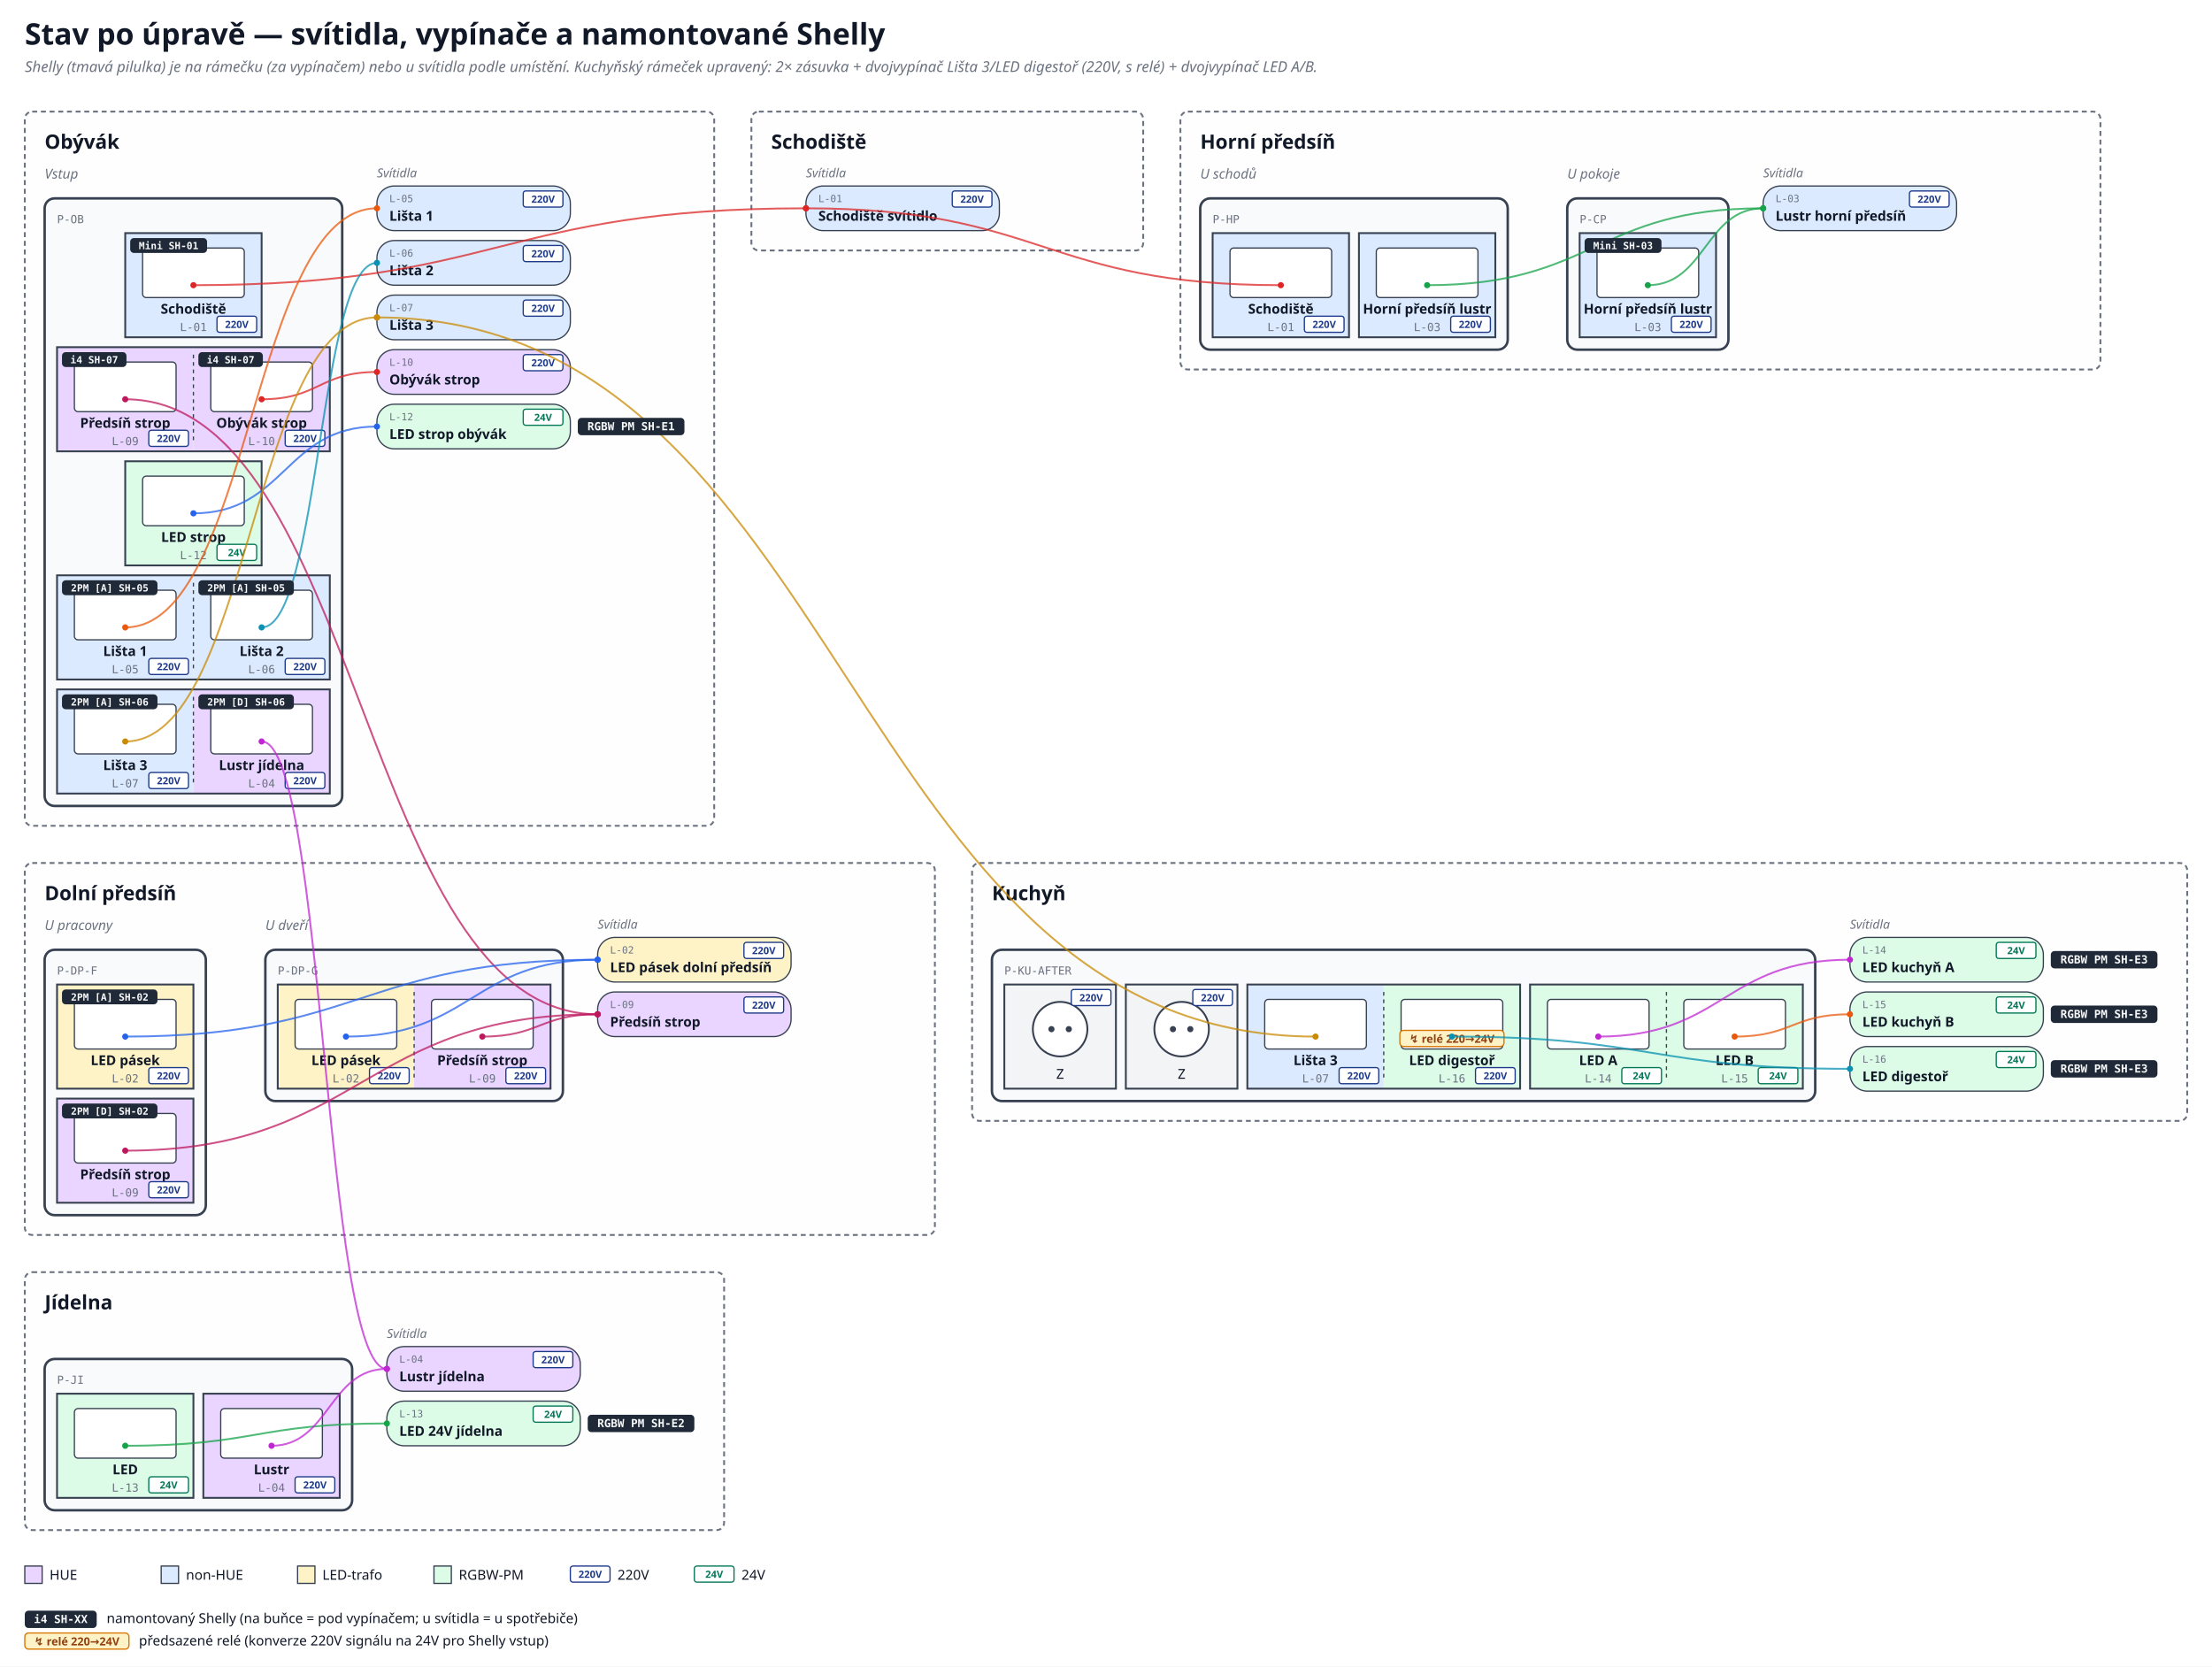
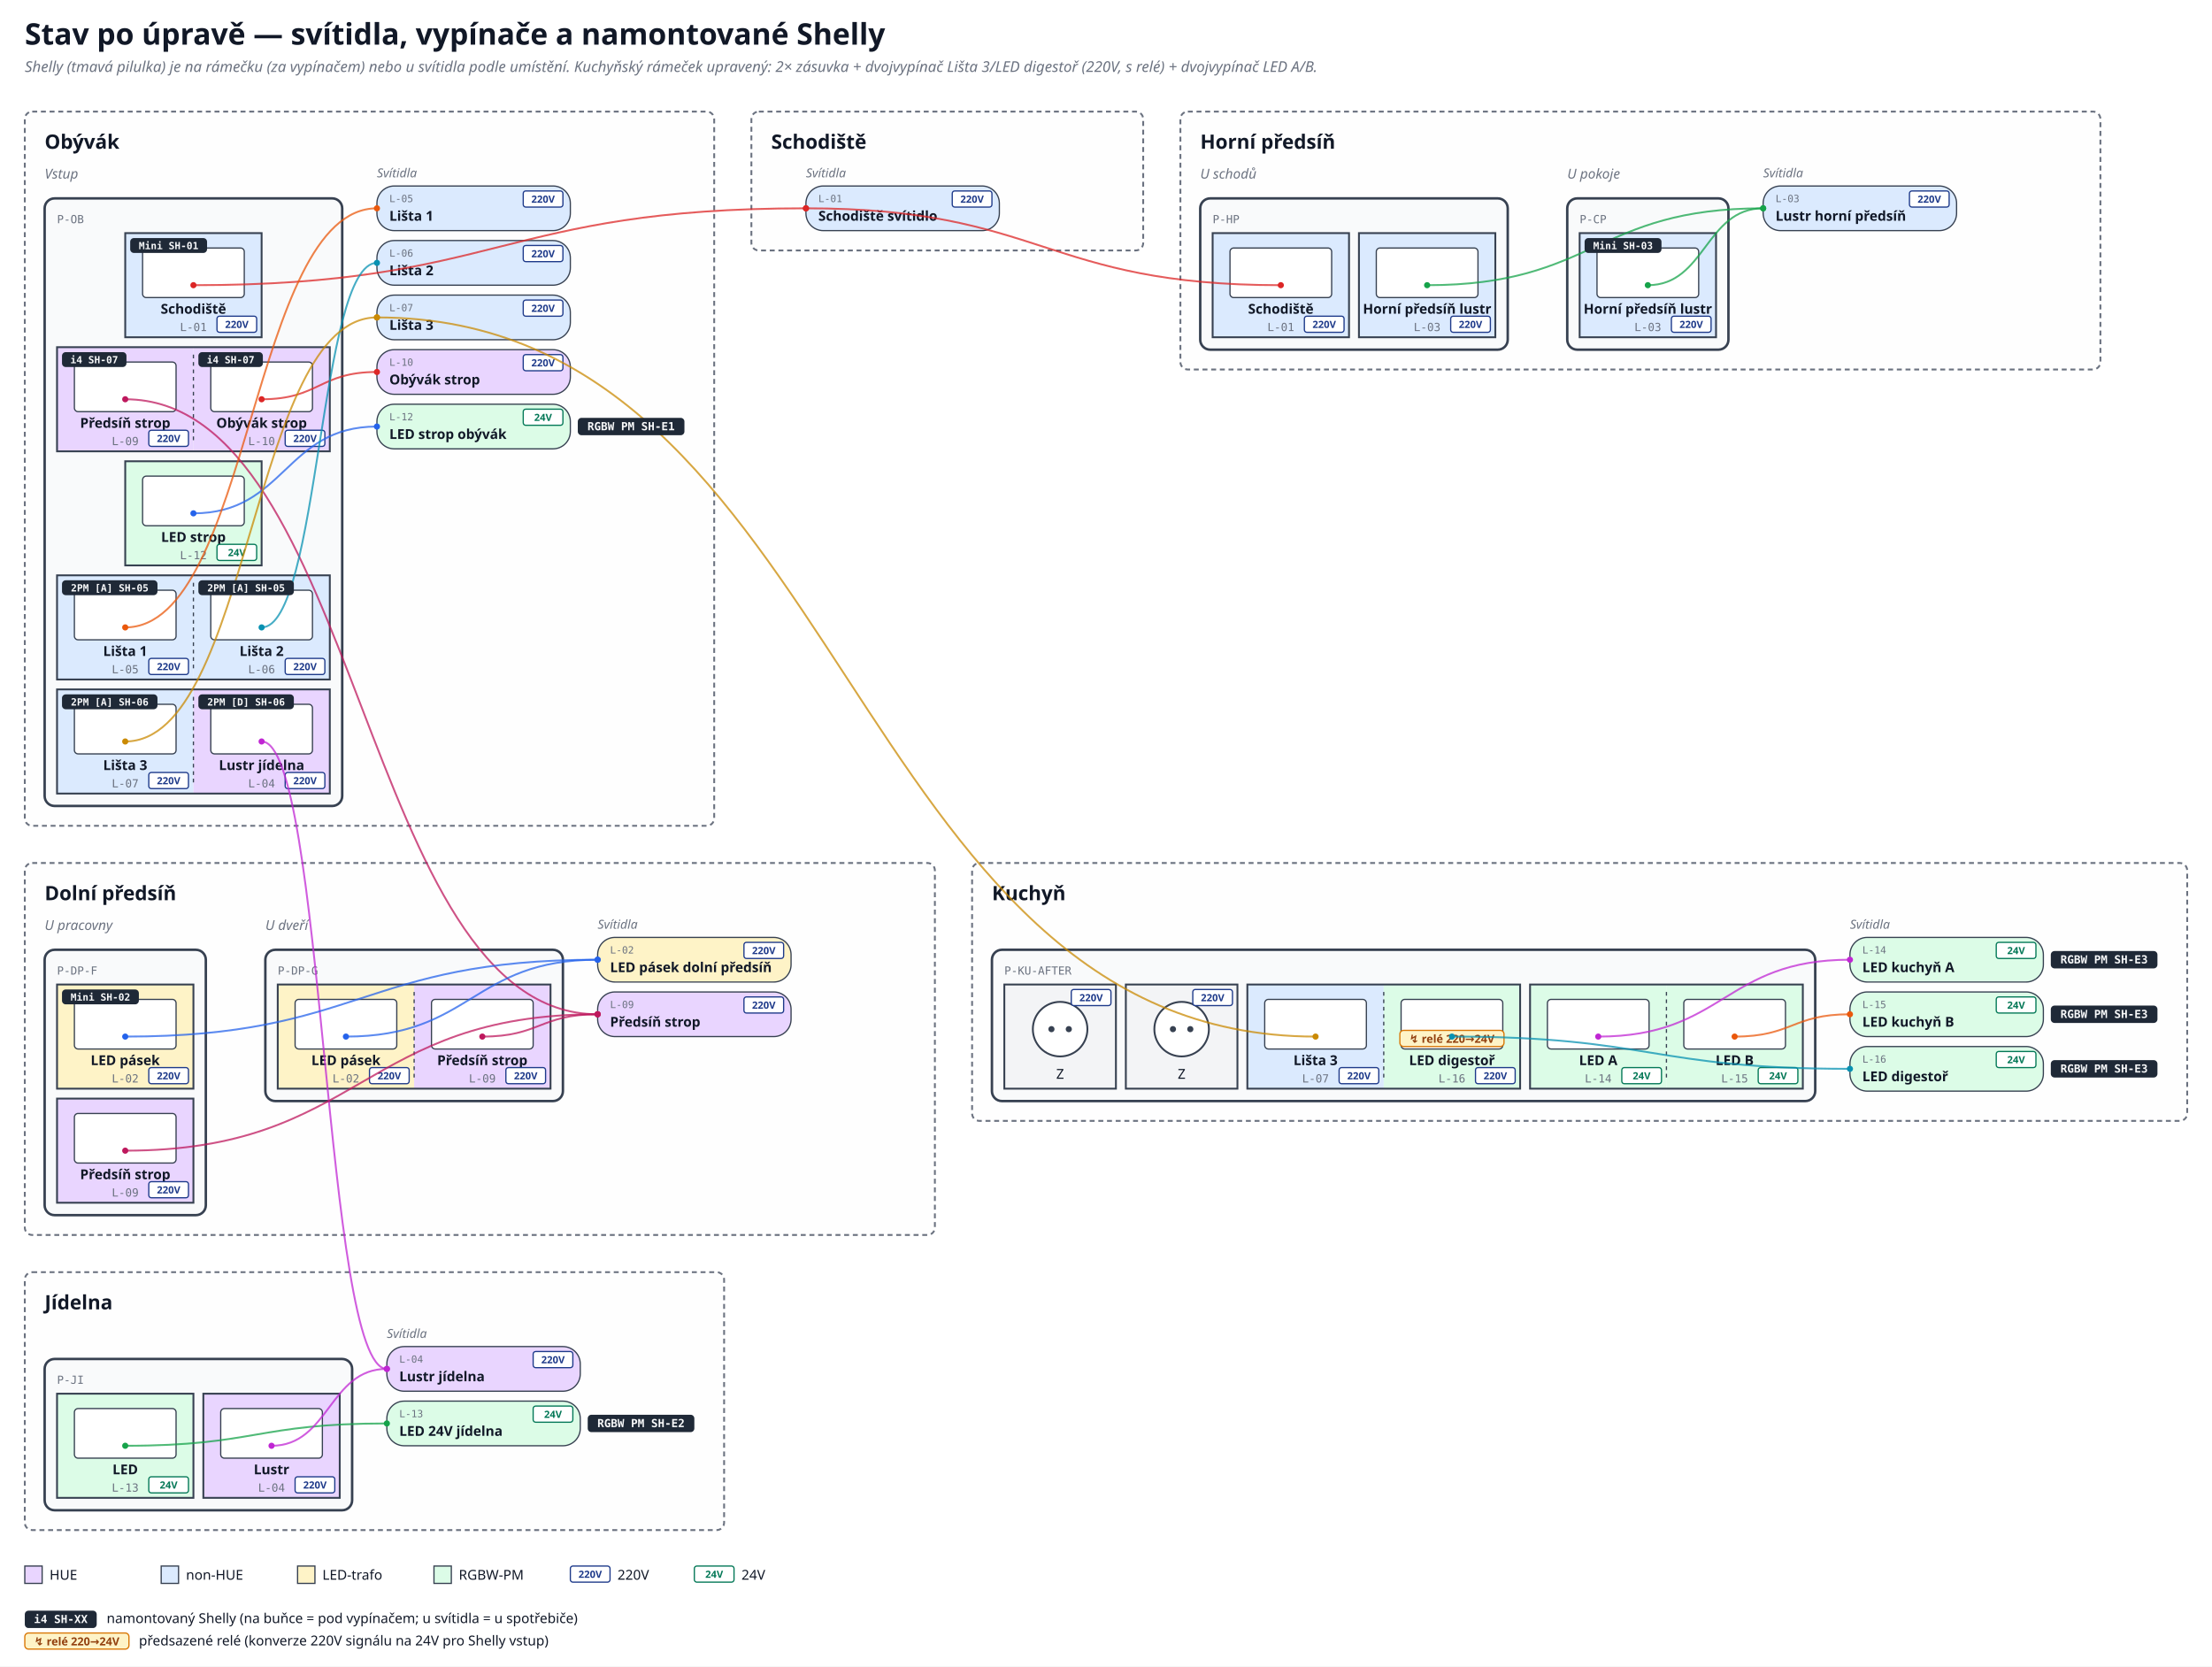
<svg xmlns="http://www.w3.org/2000/svg" viewBox="0 0 1784 1344" width="1784" height="1344" font-family="sans-serif">
  <rect width="100%" height="100%" fill="white" />
  <text x="20" y="36" font-size="24" font-weight="700" fill="#111827">Stav po úpravě — svítidla, vypínače a namontované Shelly</text>
  <text x="20" y="58" font-size="12" font-style="italic" fill="#6b7280">Shelly (tmavá pilulka) je na rámečku (za vypínačem) nebo u svítidla podle umístění. Kuchyňský rámeček upravený: 2× zásuvka + dvojvypínač Lišta 3/LED digestoř (220V, s relé) + dvojvypínač LED A/B.</text>
  <rect x="20" y="90" width="556" height="576" fill="#fefefe" stroke="#6b7280" stroke-width="1.5" stroke-dasharray="4,3" rx="6" ry="6" />
  <text x="36" y="120" font-size="16" font-weight="700" fill="#111827">Obývák</text>
  <text x="36" y="144" font-size="11" font-style="italic" fill="#6b7280">Vstup</text>
  <rect x="36" y="160" width="240" height="490" fill="#f9fafb" stroke="#374151" stroke-width="2" rx="8" ry="8" />
  <rect x="101.0" y="188" width="110" height="84" fill="#dbeafe" />
  <rect x="101.0" y="188" width="110" height="84" fill="none" stroke="#374151" stroke-width="1.5" />
  <rect x="115.0" y="200" width="82" height="40" fill="white" stroke="#374151" stroke-width="1" rx="3" ry="3" />
  <text x="156.0" y="253" text-anchor="middle" font-family="sans-serif" font-size="11" font-weight="600" fill="#111827">Schodiště</text>
  <text x="156.0" y="267" text-anchor="middle" font-family="monospace" font-size="9" fill="#6b7280">L-01</text>
  <rect x="175.0" y="255" width="32" height="13" fill="white" stroke="#1e3a8a" stroke-width="1" rx="2" ry="2" />
  <text x="191.0" y="264.5" text-anchor="middle" font-family="sans-serif" font-size="8" font-weight="700" fill="#1e3a8a">220V</text>
  <rect x="46.0" y="280" width="110" height="84" fill="#e9d5ff" />
  <rect x="156.0" y="280" width="110" height="84" fill="#e9d5ff" />
  <rect x="46.0" y="280" width="220" height="84" fill="none" stroke="#374151" stroke-width="1.5" />
  <line x1="156.0" y1="286" x2="156.0" y2="358" stroke="#374151" stroke-width="1" stroke-dasharray="3,3" />
  <rect x="60.0" y="292" width="82" height="40" fill="white" stroke="#374151" stroke-width="1" rx="3" ry="3" />
  <text x="101.0" y="345" text-anchor="middle" font-family="sans-serif" font-size="11" font-weight="600" fill="#111827">Předsíň strop</text>
  <text x="101.0" y="359" text-anchor="middle" font-family="monospace" font-size="9" fill="#6b7280">L-09</text>
  <rect x="120.0" y="347" width="32" height="13" fill="white" stroke="#1e3a8a" stroke-width="1" rx="2" ry="2" />
  <text x="136.0" y="356.5" text-anchor="middle" font-family="sans-serif" font-size="8" font-weight="700" fill="#1e3a8a">220V</text>
  <rect x="170.0" y="292" width="82" height="40" fill="white" stroke="#374151" stroke-width="1" rx="3" ry="3" />
  <text x="211.0" y="345" text-anchor="middle" font-family="sans-serif" font-size="11" font-weight="600" fill="#111827">Obývák strop</text>
  <text x="211.0" y="359" text-anchor="middle" font-family="monospace" font-size="9" fill="#6b7280">L-10</text>
  <rect x="230.0" y="347" width="32" height="13" fill="white" stroke="#1e3a8a" stroke-width="1" rx="2" ry="2" />
  <text x="246.0" y="356.5" text-anchor="middle" font-family="sans-serif" font-size="8" font-weight="700" fill="#1e3a8a">220V</text>
  <rect x="101.0" y="372" width="110" height="84" fill="#dcfce7" />
  <rect x="101.0" y="372" width="110" height="84" fill="none" stroke="#374151" stroke-width="1.5" />
  <rect x="115.0" y="384" width="82" height="40" fill="white" stroke="#374151" stroke-width="1" rx="3" ry="3" />
  <text x="156.0" y="437" text-anchor="middle" font-family="sans-serif" font-size="11" font-weight="600" fill="#111827">LED strop</text>
  <text x="156.0" y="451" text-anchor="middle" font-family="monospace" font-size="9" fill="#6b7280">L-12</text>
  <rect x="175.0" y="439" width="32" height="13" fill="white" stroke="#047857" stroke-width="1" rx="2" ry="2" />
  <text x="191.0" y="448.5" text-anchor="middle" font-family="sans-serif" font-size="8" font-weight="700" fill="#047857">24V</text>
  <rect x="46.0" y="464" width="110" height="84" fill="#dbeafe" />
  <rect x="156.0" y="464" width="110" height="84" fill="#dbeafe" />
  <rect x="46.0" y="464" width="220" height="84" fill="none" stroke="#374151" stroke-width="1.5" />
  <line x1="156.0" y1="470" x2="156.0" y2="542" stroke="#374151" stroke-width="1" stroke-dasharray="3,3" />
  <rect x="60.0" y="476" width="82" height="40" fill="white" stroke="#374151" stroke-width="1" rx="3" ry="3" />
  <text x="101.0" y="529" text-anchor="middle" font-family="sans-serif" font-size="11" font-weight="600" fill="#111827">Lišta 1</text>
  <text x="101.0" y="543" text-anchor="middle" font-family="monospace" font-size="9" fill="#6b7280">L-05</text>
  <rect x="120.0" y="531" width="32" height="13" fill="white" stroke="#1e3a8a" stroke-width="1" rx="2" ry="2" />
  <text x="136.0" y="540.5" text-anchor="middle" font-family="sans-serif" font-size="8" font-weight="700" fill="#1e3a8a">220V</text>
  <rect x="170.0" y="476" width="82" height="40" fill="white" stroke="#374151" stroke-width="1" rx="3" ry="3" />
  <text x="211.0" y="529" text-anchor="middle" font-family="sans-serif" font-size="11" font-weight="600" fill="#111827">Lišta 2</text>
  <text x="211.0" y="543" text-anchor="middle" font-family="monospace" font-size="9" fill="#6b7280">L-06</text>
  <rect x="230.0" y="531" width="32" height="13" fill="white" stroke="#1e3a8a" stroke-width="1" rx="2" ry="2" />
  <text x="246.0" y="540.5" text-anchor="middle" font-family="sans-serif" font-size="8" font-weight="700" fill="#1e3a8a">220V</text>
  <rect x="46.0" y="556" width="110" height="84" fill="#dbeafe" />
  <rect x="156.0" y="556" width="110" height="84" fill="#e9d5ff" />
  <rect x="46.0" y="556" width="220" height="84" fill="none" stroke="#374151" stroke-width="1.5" />
  <line x1="156.0" y1="562" x2="156.0" y2="634" stroke="#374151" stroke-width="1" stroke-dasharray="3,3" />
  <rect x="60.0" y="568" width="82" height="40" fill="white" stroke="#374151" stroke-width="1" rx="3" ry="3" />
  <text x="101.0" y="621" text-anchor="middle" font-family="sans-serif" font-size="11" font-weight="600" fill="#111827">Lišta 3</text>
  <text x="101.0" y="635" text-anchor="middle" font-family="monospace" font-size="9" fill="#6b7280">L-07</text>
  <rect x="120.0" y="623" width="32" height="13" fill="white" stroke="#1e3a8a" stroke-width="1" rx="2" ry="2" />
  <text x="136.0" y="632.5" text-anchor="middle" font-family="sans-serif" font-size="8" font-weight="700" fill="#1e3a8a">220V</text>
  <rect x="170.0" y="568" width="82" height="40" fill="white" stroke="#374151" stroke-width="1" rx="3" ry="3" />
  <text x="211.0" y="621" text-anchor="middle" font-family="sans-serif" font-size="11" font-weight="600" fill="#111827">Lustr jídelna</text>
  <text x="211.0" y="635" text-anchor="middle" font-family="monospace" font-size="9" fill="#6b7280">L-04</text>
  <rect x="230.0" y="623" width="32" height="13" fill="white" stroke="#1e3a8a" stroke-width="1" rx="2" ry="2" />
  <text x="246.0" y="632.5" text-anchor="middle" font-family="sans-serif" font-size="8" font-weight="700" fill="#1e3a8a">220V</text>
  <text x="46" y="180" font-family="monospace" font-size="9" fill="#6b7280">P-OB</text>
  <text x="304" y="143" font-size="10" font-style="italic" fill="#6b7280">Svítidla</text>
  <rect x="304" y="150" width="156" height="36" fill="#dbeafe" stroke="#374151" stroke-width="1" rx="14" ry="14" />
  <text x="314" y="163" font-family="monospace" font-size="8" fill="#6b7280">L-05</text>
  <text x="314" y="178" font-size="11" font-weight="600" fill="#111827">Lišta 1</text>
  <rect x="422" y="154" width="32" height="13" fill="white" stroke="#1e3a8a" stroke-width="1" rx="2" ry="2" />
  <text x="438.0" y="163.5" text-anchor="middle" font-family="sans-serif" font-size="8" font-weight="700" fill="#1e3a8a">220V</text>
  <rect x="304" y="194" width="156" height="36" fill="#dbeafe" stroke="#374151" stroke-width="1" rx="14" ry="14" />
  <text x="314" y="207" font-family="monospace" font-size="8" fill="#6b7280">L-06</text>
  <text x="314" y="222" font-size="11" font-weight="600" fill="#111827">Lišta 2</text>
  <rect x="422" y="198" width="32" height="13" fill="white" stroke="#1e3a8a" stroke-width="1" rx="2" ry="2" />
  <text x="438.0" y="207.5" text-anchor="middle" font-family="sans-serif" font-size="8" font-weight="700" fill="#1e3a8a">220V</text>
  <rect x="304" y="238" width="156" height="36" fill="#dbeafe" stroke="#374151" stroke-width="1" rx="14" ry="14" />
  <text x="314" y="251" font-family="monospace" font-size="8" fill="#6b7280">L-07</text>
  <text x="314" y="266" font-size="11" font-weight="600" fill="#111827">Lišta 3</text>
  <rect x="422" y="242" width="32" height="13" fill="white" stroke="#1e3a8a" stroke-width="1" rx="2" ry="2" />
  <text x="438.0" y="251.5" text-anchor="middle" font-family="sans-serif" font-size="8" font-weight="700" fill="#1e3a8a">220V</text>
  <rect x="304" y="282" width="156" height="36" fill="#e9d5ff" stroke="#374151" stroke-width="1" rx="14" ry="14" />
  <text x="314" y="295" font-family="monospace" font-size="8" fill="#6b7280">L-10</text>
  <text x="314" y="310" font-size="11" font-weight="600" fill="#111827">Obývák strop</text>
  <rect x="422" y="286" width="32" height="13" fill="white" stroke="#1e3a8a" stroke-width="1" rx="2" ry="2" />
  <text x="438.0" y="295.5" text-anchor="middle" font-family="sans-serif" font-size="8" font-weight="700" fill="#1e3a8a">220V</text>
  <rect x="304" y="326" width="156" height="36" fill="#dcfce7" stroke="#374151" stroke-width="1" rx="14" ry="14" />
  <text x="314" y="339" font-family="monospace" font-size="8" fill="#6b7280">L-12</text>
  <text x="314" y="354" font-size="11" font-weight="600" fill="#111827">LED strop obývák</text>
  <rect x="422" y="330" width="32" height="13" fill="white" stroke="#047857" stroke-width="1" rx="2" ry="2" />
  <text x="438.0" y="339.5" text-anchor="middle" font-family="sans-serif" font-size="8" font-weight="700" fill="#047857">24V</text>
  <rect x="606" y="90" width="316" height="112" fill="#fefefe" stroke="#6b7280" stroke-width="1.5" stroke-dasharray="4,3" rx="6" ry="6" />
  <text x="622" y="120" font-size="16" font-weight="700" fill="#111827">Schodiště</text>
  <text x="650" y="143" font-size="10" font-style="italic" fill="#6b7280">Svítidla</text>
  <rect x="650" y="150" width="156" height="36" fill="#dbeafe" stroke="#374151" stroke-width="1" rx="14" ry="14" />
  <text x="660" y="163" font-family="monospace" font-size="8" fill="#6b7280">L-01</text>
  <text x="660" y="178" font-size="11" font-weight="600" fill="#111827">Schodiště svítidlo</text>
  <rect x="768" y="154" width="32" height="13" fill="white" stroke="#1e3a8a" stroke-width="1" rx="2" ry="2" />
  <text x="784.0" y="163.5" text-anchor="middle" font-family="sans-serif" font-size="8" font-weight="700" fill="#1e3a8a">220V</text>
  <rect x="952" y="90" width="742" height="208" fill="#fefefe" stroke="#6b7280" stroke-width="1.5" stroke-dasharray="4,3" rx="6" ry="6" />
  <text x="968" y="120" font-size="16" font-weight="700" fill="#111827">Horní předsíň</text>
  <text x="968" y="144" font-size="11" font-style="italic" fill="#6b7280">U schodů</text>
  <rect x="968" y="160" width="248" height="122" fill="#f9fafb" stroke="#374151" stroke-width="2" rx="8" ry="8" />
  <rect x="978" y="188" width="110" height="84" fill="#dbeafe" />
  <rect x="978" y="188" width="110" height="84" fill="none" stroke="#374151" stroke-width="1.5" />
  <rect x="992" y="200" width="82" height="40" fill="white" stroke="#374151" stroke-width="1" rx="3" ry="3" />
  <text x="1033.0" y="253" text-anchor="middle" font-family="sans-serif" font-size="11" font-weight="600" fill="#111827">Schodiště</text>
  <text x="1033.0" y="267" text-anchor="middle" font-family="monospace" font-size="9" fill="#6b7280">L-01</text>
  <rect x="1052" y="255" width="32" height="13" fill="white" stroke="#1e3a8a" stroke-width="1" rx="2" ry="2" />
  <text x="1068.0" y="264.5" text-anchor="middle" font-family="sans-serif" font-size="8" font-weight="700" fill="#1e3a8a">220V</text>
  <rect x="1096" y="188" width="110" height="84" fill="#dbeafe" />
  <rect x="1096" y="188" width="110" height="84" fill="none" stroke="#374151" stroke-width="1.5" />
  <rect x="1110" y="200" width="82" height="40" fill="white" stroke="#374151" stroke-width="1" rx="3" ry="3" />
  <text x="1151.0" y="253" text-anchor="middle" font-family="sans-serif" font-size="11" font-weight="600" fill="#111827">Horní předsíň lustr</text>
  <text x="1151.0" y="267" text-anchor="middle" font-family="monospace" font-size="9" fill="#6b7280">L-03</text>
  <rect x="1170" y="255" width="32" height="13" fill="white" stroke="#1e3a8a" stroke-width="1" rx="2" ry="2" />
  <text x="1186.0" y="264.5" text-anchor="middle" font-family="sans-serif" font-size="8" font-weight="700" fill="#1e3a8a">220V</text>
  <text x="978" y="180" font-family="monospace" font-size="9" fill="#6b7280">P-HP</text>
  <text x="1264" y="144" font-size="11" font-style="italic" fill="#6b7280">U pokoje</text>
  <rect x="1264" y="160" width="130" height="122" fill="#f9fafb" stroke="#374151" stroke-width="2" rx="8" ry="8" />
  <rect x="1274" y="188" width="110" height="84" fill="#dbeafe" />
  <rect x="1274" y="188" width="110" height="84" fill="none" stroke="#374151" stroke-width="1.5" />
  <rect x="1288" y="200" width="82" height="40" fill="white" stroke="#374151" stroke-width="1" rx="3" ry="3" />
  <text x="1329.0" y="253" text-anchor="middle" font-family="sans-serif" font-size="11" font-weight="600" fill="#111827">Horní předsíň lustr</text>
  <text x="1329.0" y="267" text-anchor="middle" font-family="monospace" font-size="9" fill="#6b7280">L-03</text>
  <rect x="1348" y="255" width="32" height="13" fill="white" stroke="#1e3a8a" stroke-width="1" rx="2" ry="2" />
  <text x="1364.0" y="264.5" text-anchor="middle" font-family="sans-serif" font-size="8" font-weight="700" fill="#1e3a8a">220V</text>
  <text x="1274" y="180" font-family="monospace" font-size="9" fill="#6b7280">P-CP</text>
  <text x="1422" y="143" font-size="10" font-style="italic" fill="#6b7280">Svítidla</text>
  <rect x="1422" y="150" width="156" height="36" fill="#dbeafe" stroke="#374151" stroke-width="1" rx="14" ry="14" />
  <text x="1432" y="163" font-family="monospace" font-size="8" fill="#6b7280">L-03</text>
  <text x="1432" y="178" font-size="11" font-weight="600" fill="#111827">Lustr horní předsíň</text>
  <rect x="1540" y="154" width="32" height="13" fill="white" stroke="#1e3a8a" stroke-width="1" rx="2" ry="2" />
  <text x="1556.0" y="163.5" text-anchor="middle" font-family="sans-serif" font-size="8" font-weight="700" fill="#1e3a8a">220V</text>
  <rect x="20" y="696" width="734" height="300" fill="#fefefe" stroke="#6b7280" stroke-width="1.5" stroke-dasharray="4,3" rx="6" ry="6" />
  <text x="36" y="726" font-size="16" font-weight="700" fill="#111827">Dolní předsíň</text>
  <text x="36" y="750" font-size="11" font-style="italic" fill="#6b7280">U pracovny</text>
  <rect x="36" y="766" width="130" height="214" fill="#f9fafb" stroke="#374151" stroke-width="2" rx="8" ry="8" />
  <rect x="46.0" y="794" width="110" height="84" fill="#fef3c7" />
  <rect x="46.0" y="794" width="110" height="84" fill="none" stroke="#374151" stroke-width="1.5" />
  <rect x="60.0" y="806" width="82" height="40" fill="white" stroke="#374151" stroke-width="1" rx="3" ry="3" />
  <text x="101.0" y="859" text-anchor="middle" font-family="sans-serif" font-size="11" font-weight="600" fill="#111827">LED pásek</text>
  <text x="101.0" y="873" text-anchor="middle" font-family="monospace" font-size="9" fill="#6b7280">L-02</text>
  <rect x="120.0" y="861" width="32" height="13" fill="white" stroke="#1e3a8a" stroke-width="1" rx="2" ry="2" />
  <text x="136.0" y="870.5" text-anchor="middle" font-family="sans-serif" font-size="8" font-weight="700" fill="#1e3a8a">220V</text>
  <rect x="46.0" y="886" width="110" height="84" fill="#e9d5ff" />
  <rect x="46.0" y="886" width="110" height="84" fill="none" stroke="#374151" stroke-width="1.5" />
  <rect x="60.0" y="898" width="82" height="40" fill="white" stroke="#374151" stroke-width="1" rx="3" ry="3" />
  <text x="101.0" y="951" text-anchor="middle" font-family="sans-serif" font-size="11" font-weight="600" fill="#111827">Předsíň strop</text>
  <text x="101.0" y="965" text-anchor="middle" font-family="monospace" font-size="9" fill="#6b7280">L-09</text>
  <rect x="120.0" y="953" width="32" height="13" fill="white" stroke="#1e3a8a" stroke-width="1" rx="2" ry="2" />
  <text x="136.0" y="962.5" text-anchor="middle" font-family="sans-serif" font-size="8" font-weight="700" fill="#1e3a8a">220V</text>
  <text x="46" y="786" font-family="monospace" font-size="9" fill="#6b7280">P-DP-F</text>
  <text x="214" y="750" font-size="11" font-style="italic" fill="#6b7280">U dveří</text>
  <rect x="214" y="766" width="240" height="122" fill="#f9fafb" stroke="#374151" stroke-width="2" rx="8" ry="8" />
  <rect x="224" y="794" width="110" height="84" fill="#fef3c7" />
  <rect x="334" y="794" width="110" height="84" fill="#e9d5ff" />
  <rect x="224" y="794" width="220" height="84" fill="none" stroke="#374151" stroke-width="1.5" />
  <line x1="334" y1="800" x2="334" y2="872" stroke="#374151" stroke-width="1" stroke-dasharray="3,3" />
  <rect x="238" y="806" width="82" height="40" fill="white" stroke="#374151" stroke-width="1" rx="3" ry="3" />
  <text x="279.0" y="859" text-anchor="middle" font-family="sans-serif" font-size="11" font-weight="600" fill="#111827">LED pásek</text>
  <text x="279.0" y="873" text-anchor="middle" font-family="monospace" font-size="9" fill="#6b7280">L-02</text>
  <rect x="298" y="861" width="32" height="13" fill="white" stroke="#1e3a8a" stroke-width="1" rx="2" ry="2" />
  <text x="314.0" y="870.5" text-anchor="middle" font-family="sans-serif" font-size="8" font-weight="700" fill="#1e3a8a">220V</text>
  <rect x="348" y="806" width="82" height="40" fill="white" stroke="#374151" stroke-width="1" rx="3" ry="3" />
  <text x="389.0" y="859" text-anchor="middle" font-family="sans-serif" font-size="11" font-weight="600" fill="#111827">Předsíň strop</text>
  <text x="389.0" y="873" text-anchor="middle" font-family="monospace" font-size="9" fill="#6b7280">L-09</text>
  <rect x="408" y="861" width="32" height="13" fill="white" stroke="#1e3a8a" stroke-width="1" rx="2" ry="2" />
  <text x="424.0" y="870.5" text-anchor="middle" font-family="sans-serif" font-size="8" font-weight="700" fill="#1e3a8a">220V</text>
  <text x="224" y="786" font-family="monospace" font-size="9" fill="#6b7280">P-DP-G</text>
  <text x="482" y="749" font-size="10" font-style="italic" fill="#6b7280">Svítidla</text>
  <rect x="482" y="756" width="156" height="36" fill="#fef3c7" stroke="#374151" stroke-width="1" rx="14" ry="14" />
  <text x="492" y="769" font-family="monospace" font-size="8" fill="#6b7280">L-02</text>
  <text x="492" y="784" font-size="11" font-weight="600" fill="#111827">LED pásek dolní předsíň</text>
  <rect x="600" y="760" width="32" height="13" fill="white" stroke="#1e3a8a" stroke-width="1" rx="2" ry="2" />
  <text x="616.0" y="769.5" text-anchor="middle" font-family="sans-serif" font-size="8" font-weight="700" fill="#1e3a8a">220V</text>
  <rect x="482" y="800" width="156" height="36" fill="#e9d5ff" stroke="#374151" stroke-width="1" rx="14" ry="14" />
  <text x="492" y="813" font-family="monospace" font-size="8" fill="#6b7280">L-09</text>
  <text x="492" y="828" font-size="11" font-weight="600" fill="#111827">Předsíň strop</text>
  <rect x="600" y="804" width="32" height="13" fill="white" stroke="#1e3a8a" stroke-width="1" rx="2" ry="2" />
  <text x="616.0" y="813.5" text-anchor="middle" font-family="sans-serif" font-size="8" font-weight="700" fill="#1e3a8a">220V</text>
  <rect x="784" y="696" width="980" height="208" fill="#fefefe" stroke="#6b7280" stroke-width="1.5" stroke-dasharray="4,3" rx="6" ry="6" />
  <text x="800" y="726" font-size="16" font-weight="700" fill="#111827">Kuchyň</text>
  <rect x="800" y="766" width="664" height="122" fill="#f9fafb" stroke="#374151" stroke-width="2" rx="8" ry="8" />
  <rect x="810" y="794" width="90" height="84" fill="#f3f4f6" stroke="#374151" stroke-width="1.5" />
  <circle cx="855.0" cy="830.0" r="22" fill="white" stroke="#374151" stroke-width="1.5" />
  <circle cx="848.0" cy="830.0" r="2.5" fill="#374151" />
  <circle cx="862.0" cy="830.0" r="2.5" fill="#374151" />
  <text x="855.0" y="870" text-anchor="middle" font-family="sans-serif" font-size="11" fill="#111827">Z</text>
  <rect x="864" y="798" width="32" height="13" fill="white" stroke="#1e3a8a" stroke-width="1" rx="2" ry="2" />
  <text x="880.0" y="807.5" text-anchor="middle" font-family="sans-serif" font-size="8" font-weight="700" fill="#1e3a8a">220V</text>
  <rect x="908" y="794" width="90" height="84" fill="#f3f4f6" stroke="#374151" stroke-width="1.5" />
  <circle cx="953.0" cy="830.0" r="22" fill="white" stroke="#374151" stroke-width="1.5" />
  <circle cx="946.0" cy="830.0" r="2.5" fill="#374151" />
  <circle cx="960.0" cy="830.0" r="2.5" fill="#374151" />
  <text x="953.0" y="870" text-anchor="middle" font-family="sans-serif" font-size="11" fill="#111827">Z</text>
  <rect x="962" y="798" width="32" height="13" fill="white" stroke="#1e3a8a" stroke-width="1" rx="2" ry="2" />
  <text x="978.0" y="807.5" text-anchor="middle" font-family="sans-serif" font-size="8" font-weight="700" fill="#1e3a8a">220V</text>
  <rect x="1006" y="794" width="110" height="84" fill="#dbeafe" />
  <rect x="1116" y="794" width="110" height="84" fill="#dcfce7" />
  <rect x="1006" y="794" width="220" height="84" fill="none" stroke="#374151" stroke-width="1.5" />
  <line x1="1116" y1="800" x2="1116" y2="872" stroke="#374151" stroke-width="1" stroke-dasharray="3,3" />
  <rect x="1020" y="806" width="82" height="40" fill="white" stroke="#374151" stroke-width="1" rx="3" ry="3" />
  <text x="1061.0" y="859" text-anchor="middle" font-family="sans-serif" font-size="11" font-weight="600" fill="#111827">Lišta 3</text>
  <text x="1061.0" y="873" text-anchor="middle" font-family="monospace" font-size="9" fill="#6b7280">L-07</text>
  <rect x="1080" y="861" width="32" height="13" fill="white" stroke="#1e3a8a" stroke-width="1" rx="2" ry="2" />
  <text x="1096.0" y="870.5" text-anchor="middle" font-family="sans-serif" font-size="8" font-weight="700" fill="#1e3a8a">220V</text>
  <rect x="1130" y="806" width="82" height="40" fill="white" stroke="#374151" stroke-width="1" rx="3" ry="3" />
  <text x="1171.0" y="859" text-anchor="middle" font-family="sans-serif" font-size="11" font-weight="600" fill="#111827">LED digestoř</text>
  <text x="1171.0" y="873" text-anchor="middle" font-family="monospace" font-size="9" fill="#6b7280">L-16</text>
  <rect x="1190" y="861" width="32" height="13" fill="white" stroke="#1e3a8a" stroke-width="1" rx="2" ry="2" />
  <text x="1206.0" y="870.5" text-anchor="middle" font-family="sans-serif" font-size="8" font-weight="700" fill="#1e3a8a">220V</text>
  <rect x="1129.0" y="831" width="84" height="13" fill="#fef3c7" stroke="#d97706" stroke-width="1" rx="3" ry="3" />
  <text x="1171.0" y="841" text-anchor="middle" font-family="sans-serif" font-size="9" font-weight="700" fill="#92400e">↯ relé 220→24V</text>
  <rect x="1234" y="794" width="110" height="84" fill="#dcfce7" />
  <rect x="1344" y="794" width="110" height="84" fill="#dcfce7" />
  <rect x="1234" y="794" width="220" height="84" fill="none" stroke="#374151" stroke-width="1.5" />
  <line x1="1344" y1="800" x2="1344" y2="872" stroke="#374151" stroke-width="1" stroke-dasharray="3,3" />
  <rect x="1248" y="806" width="82" height="40" fill="white" stroke="#374151" stroke-width="1" rx="3" ry="3" />
  <text x="1289.0" y="859" text-anchor="middle" font-family="sans-serif" font-size="11" font-weight="600" fill="#111827">LED A</text>
  <text x="1289.0" y="873" text-anchor="middle" font-family="monospace" font-size="9" fill="#6b7280">L-14</text>
  <rect x="1308" y="861" width="32" height="13" fill="white" stroke="#047857" stroke-width="1" rx="2" ry="2" />
  <text x="1324.0" y="870.5" text-anchor="middle" font-family="sans-serif" font-size="8" font-weight="700" fill="#047857">24V</text>
  <rect x="1358" y="806" width="82" height="40" fill="white" stroke="#374151" stroke-width="1" rx="3" ry="3" />
  <text x="1399.0" y="859" text-anchor="middle" font-family="sans-serif" font-size="11" font-weight="600" fill="#111827">LED B</text>
  <text x="1399.0" y="873" text-anchor="middle" font-family="monospace" font-size="9" fill="#6b7280">L-15</text>
  <rect x="1418" y="861" width="32" height="13" fill="white" stroke="#047857" stroke-width="1" rx="2" ry="2" />
  <text x="1434.0" y="870.5" text-anchor="middle" font-family="sans-serif" font-size="8" font-weight="700" fill="#047857">24V</text>
  <text x="810" y="786" font-family="monospace" font-size="9" fill="#6b7280">P-KU-AFTER</text>
  <text x="1492" y="749" font-size="10" font-style="italic" fill="#6b7280">Svítidla</text>
  <rect x="1492" y="756" width="156" height="36" fill="#dcfce7" stroke="#374151" stroke-width="1" rx="14" ry="14" />
  <text x="1502" y="769" font-family="monospace" font-size="8" fill="#6b7280">L-14</text>
  <text x="1502" y="784" font-size="11" font-weight="600" fill="#111827">LED kuchyň A</text>
  <rect x="1610" y="760" width="32" height="13" fill="white" stroke="#047857" stroke-width="1" rx="2" ry="2" />
  <text x="1626.0" y="769.5" text-anchor="middle" font-family="sans-serif" font-size="8" font-weight="700" fill="#047857">24V</text>
  <rect x="1492" y="800" width="156" height="36" fill="#dcfce7" stroke="#374151" stroke-width="1" rx="14" ry="14" />
  <text x="1502" y="813" font-family="monospace" font-size="8" fill="#6b7280">L-15</text>
  <text x="1502" y="828" font-size="11" font-weight="600" fill="#111827">LED kuchyň B</text>
  <rect x="1610" y="804" width="32" height="13" fill="white" stroke="#047857" stroke-width="1" rx="2" ry="2" />
  <text x="1626.0" y="813.5" text-anchor="middle" font-family="sans-serif" font-size="8" font-weight="700" fill="#047857">24V</text>
  <rect x="1492" y="844" width="156" height="36" fill="#dcfce7" stroke="#374151" stroke-width="1" rx="14" ry="14" />
  <text x="1502" y="857" font-family="monospace" font-size="8" fill="#6b7280">L-16</text>
  <text x="1502" y="872" font-size="11" font-weight="600" fill="#111827">LED digestoř</text>
  <rect x="1610" y="848" width="32" height="13" fill="white" stroke="#047857" stroke-width="1" rx="2" ry="2" />
  <text x="1626.0" y="857.5" text-anchor="middle" font-family="sans-serif" font-size="8" font-weight="700" fill="#047857">24V</text>
  <rect x="20" y="1026" width="564" height="208" fill="#fefefe" stroke="#6b7280" stroke-width="1.5" stroke-dasharray="4,3" rx="6" ry="6" />
  <text x="36" y="1056" font-size="16" font-weight="700" fill="#111827">Jídelna</text>
  <rect x="36" y="1096" width="248" height="122" fill="#f9fafb" stroke="#374151" stroke-width="2" rx="8" ry="8" />
  <rect x="46" y="1124" width="110" height="84" fill="#dcfce7" />
  <rect x="46" y="1124" width="110" height="84" fill="none" stroke="#374151" stroke-width="1.5" />
  <rect x="60" y="1136" width="82" height="40" fill="white" stroke="#374151" stroke-width="1" rx="3" ry="3" />
  <text x="101.0" y="1189" text-anchor="middle" font-family="sans-serif" font-size="11" font-weight="600" fill="#111827">LED</text>
  <text x="101.0" y="1203" text-anchor="middle" font-family="monospace" font-size="9" fill="#6b7280">L-13</text>
  <rect x="120" y="1191" width="32" height="13" fill="white" stroke="#047857" stroke-width="1" rx="2" ry="2" />
  <text x="136.0" y="1200.5" text-anchor="middle" font-family="sans-serif" font-size="8" font-weight="700" fill="#047857">24V</text>
  <rect x="164" y="1124" width="110" height="84" fill="#e9d5ff" />
  <rect x="164" y="1124" width="110" height="84" fill="none" stroke="#374151" stroke-width="1.5" />
  <rect x="178" y="1136" width="82" height="40" fill="white" stroke="#374151" stroke-width="1" rx="3" ry="3" />
  <text x="219.0" y="1189" text-anchor="middle" font-family="sans-serif" font-size="11" font-weight="600" fill="#111827">Lustr</text>
  <text x="219.0" y="1203" text-anchor="middle" font-family="monospace" font-size="9" fill="#6b7280">L-04</text>
  <rect x="238" y="1191" width="32" height="13" fill="white" stroke="#1e3a8a" stroke-width="1" rx="2" ry="2" />
  <text x="254.0" y="1200.5" text-anchor="middle" font-family="sans-serif" font-size="8" font-weight="700" fill="#1e3a8a">220V</text>
  <text x="46" y="1116" font-family="monospace" font-size="9" fill="#6b7280">P-JI</text>
  <text x="312" y="1079" font-size="10" font-style="italic" fill="#6b7280">Svítidla</text>
  <rect x="312" y="1086" width="156" height="36" fill="#e9d5ff" stroke="#374151" stroke-width="1" rx="14" ry="14" />
  <text x="322" y="1099" font-family="monospace" font-size="8" fill="#6b7280">L-04</text>
  <text x="322" y="1114" font-size="11" font-weight="600" fill="#111827">Lustr jídelna</text>
  <rect x="430" y="1090" width="32" height="13" fill="white" stroke="#1e3a8a" stroke-width="1" rx="2" ry="2" />
  <text x="446.0" y="1099.5" text-anchor="middle" font-family="sans-serif" font-size="8" font-weight="700" fill="#1e3a8a">220V</text>
  <rect x="312" y="1130" width="156" height="36" fill="#dcfce7" stroke="#374151" stroke-width="1" rx="14" ry="14" />
  <text x="322" y="1143" font-family="monospace" font-size="8" fill="#6b7280">L-13</text>
  <text x="322" y="1158" font-size="11" font-weight="600" fill="#111827">LED 24V jídelna</text>
  <rect x="430" y="1134" width="32" height="13" fill="white" stroke="#047857" stroke-width="1" rx="2" ry="2" />
  <text x="446.0" y="1143.5" text-anchor="middle" font-family="sans-serif" font-size="8" font-weight="700" fill="#047857">24V</text>
  <path d="M 156.0 230.0 C 403.0 230.0, 403.0 168.0, 650 168.0" fill="none" stroke="#dc2626" stroke-width="1.5" opacity="0.75" />
  <circle cx="156.0" cy="230.0" r="2.5" fill="#dc2626" />
  <circle cx="650" cy="168.0" r="2.5" fill="#dc2626" />
  <path d="M 101.0 322.0 C 291.5 322.0, 291.5 818.0, 482 818.0" fill="none" stroke="#be185d" stroke-width="1.5" opacity="0.75" />
  <circle cx="101.0" cy="322.0" r="2.5" fill="#be185d" />
  <circle cx="482" cy="818.0" r="2.5" fill="#be185d" />
  <path d="M 211.0 322.0 C 257.5 322.0, 257.5 300.0, 304 300.0" fill="none" stroke="#dc2626" stroke-width="1.5" opacity="0.75" />
  <circle cx="211.0" cy="322.0" r="2.5" fill="#dc2626" />
  <circle cx="304" cy="300.0" r="2.5" fill="#dc2626" />
  <path d="M 156.0 414.0 C 230.0 414.0, 230.0 344.0, 304 344.0" fill="none" stroke="#2563eb" stroke-width="1.5" opacity="0.75" />
  <circle cx="156.0" cy="414.0" r="2.5" fill="#2563eb" />
  <circle cx="304" cy="344.0" r="2.5" fill="#2563eb" />
  <path d="M 101.0 506.0 C 202.5 506.0, 202.5 168.0, 304 168.0" fill="none" stroke="#ea580c" stroke-width="1.5" opacity="0.75" />
  <circle cx="101.0" cy="506.0" r="2.5" fill="#ea580c" />
  <circle cx="304" cy="168.0" r="2.5" fill="#ea580c" />
  <path d="M 211.0 506.0 C 257.5 506.0, 257.5 212.0, 304 212.0" fill="none" stroke="#0891b2" stroke-width="1.5" opacity="0.75" />
  <circle cx="211.0" cy="506.0" r="2.5" fill="#0891b2" />
  <circle cx="304" cy="212.0" r="2.5" fill="#0891b2" />
  <path d="M 101.0 598.0 C 202.5 598.0, 202.5 256.0, 304 256.0" fill="none" stroke="#ca8a04" stroke-width="1.5" opacity="0.75" />
  <circle cx="101.0" cy="598.0" r="2.5" fill="#ca8a04" />
  <circle cx="304" cy="256.0" r="2.5" fill="#ca8a04" />
  <path d="M 211.0 598.0 C 261.5 598.0, 261.5 1104.0, 312 1104.0" fill="none" stroke="#c026d3" stroke-width="1.5" opacity="0.75" />
  <circle cx="211.0" cy="598.0" r="2.5" fill="#c026d3" />
  <circle cx="312" cy="1104.0" r="2.5" fill="#c026d3" />
  <path d="M 101.0 836.0 C 291.5 836.0, 291.5 774.0, 482 774.0" fill="none" stroke="#2563eb" stroke-width="1.5" opacity="0.75" />
  <circle cx="101.0" cy="836.0" r="2.5" fill="#2563eb" />
  <circle cx="482" cy="774.0" r="2.5" fill="#2563eb" />
  <path d="M 101.0 928.0 C 291.5 928.0, 291.5 818.0, 482 818.0" fill="none" stroke="#be185d" stroke-width="1.5" opacity="0.75" />
  <circle cx="101.0" cy="928.0" r="2.5" fill="#be185d" />
  <circle cx="482" cy="818.0" r="2.5" fill="#be185d" />
  <path d="M 279.0 836.0 C 380.5 836.0, 380.5 774.0, 482 774.0" fill="none" stroke="#2563eb" stroke-width="1.5" opacity="0.75" />
  <circle cx="279.0" cy="836.0" r="2.5" fill="#2563eb" />
  <circle cx="482" cy="774.0" r="2.5" fill="#2563eb" />
  <path d="M 389.0 836.0 C 435.5 836.0, 435.5 818.0, 482 818.0" fill="none" stroke="#be185d" stroke-width="1.5" opacity="0.75" />
  <circle cx="389.0" cy="836.0" r="2.5" fill="#be185d" />
  <circle cx="482" cy="818.0" r="2.5" fill="#be185d" />
  <path d="M 1033.0 230.0 C 841.5 230.0, 841.5 168.0, 650 168.0" fill="none" stroke="#dc2626" stroke-width="1.5" opacity="0.75" />
  <circle cx="1033.0" cy="230.0" r="2.5" fill="#dc2626" />
  <circle cx="650" cy="168.0" r="2.5" fill="#dc2626" />
  <path d="M 1151.0 230.0 C 1286.5 230.0, 1286.5 168.0, 1422 168.0" fill="none" stroke="#16a34a" stroke-width="1.5" opacity="0.75" />
  <circle cx="1151.0" cy="230.0" r="2.5" fill="#16a34a" />
  <circle cx="1422" cy="168.0" r="2.5" fill="#16a34a" />
  <path d="M 1329.0 230.0 C 1375.5 230.0, 1375.5 168.0, 1422 168.0" fill="none" stroke="#16a34a" stroke-width="1.5" opacity="0.75" />
  <circle cx="1329.0" cy="230.0" r="2.5" fill="#16a34a" />
  <circle cx="1422" cy="168.0" r="2.5" fill="#16a34a" />
  <path d="M 101.0 1166.0 C 206.5 1166.0, 206.5 1148.0, 312 1148.0" fill="none" stroke="#16a34a" stroke-width="1.5" opacity="0.75" />
  <circle cx="101.0" cy="1166.0" r="2.5" fill="#16a34a" />
  <circle cx="312" cy="1148.0" r="2.5" fill="#16a34a" />
  <path d="M 219.0 1166.0 C 265.5 1166.0, 265.5 1104.0, 312 1104.0" fill="none" stroke="#c026d3" stroke-width="1.5" opacity="0.75" />
  <circle cx="219.0" cy="1166.0" r="2.5" fill="#c026d3" />
  <circle cx="312" cy="1104.0" r="2.5" fill="#c026d3" />
  <path d="M 1061.0 836.0 C 682.5 836.0, 682.5 256.0, 304 256.0" fill="none" stroke="#ca8a04" stroke-width="1.5" opacity="0.75" />
  <circle cx="1061.0" cy="836.0" r="2.5" fill="#ca8a04" />
  <circle cx="304" cy="256.0" r="2.5" fill="#ca8a04" />
  <path d="M 1171.0 836.0 C 1331.5 836.0, 1331.5 862.0, 1492 862.0" fill="none" stroke="#0891b2" stroke-width="1.5" opacity="0.75" />
  <circle cx="1171.0" cy="836.0" r="2.5" fill="#0891b2" />
  <circle cx="1492" cy="862.0" r="2.5" fill="#0891b2" />
  <path d="M 1289.0 836.0 C 1390.5 836.0, 1390.5 774.0, 1492 774.0" fill="none" stroke="#c026d3" stroke-width="1.5" opacity="0.75" />
  <circle cx="1289.0" cy="836.0" r="2.5" fill="#c026d3" />
  <circle cx="1492" cy="774.0" r="2.5" fill="#c026d3" />
  <path d="M 1399.0 836.0 C 1445.5 836.0, 1445.5 818.0, 1492 818.0" fill="none" stroke="#ea580c" stroke-width="1.5" opacity="0.75" />
  <circle cx="1399.0" cy="836.0" r="2.5" fill="#ea580c" />
  <circle cx="1492" cy="818.0" r="2.5" fill="#ea580c" />
  <rect x="105.0" y="192" width="62" height="12" fill="#1f2937" rx="3" ry="3" />
  <text x="136.0" y="201" text-anchor="middle" font-family="monospace" font-size="8" font-weight="700" fill="#f9fafb">Mini SH-01</text>
  <rect x="50.0" y="284" width="52" height="12" fill="#1f2937" rx="3" ry="3" />
  <text x="76.0" y="293" text-anchor="middle" font-family="monospace" font-size="8" font-weight="700" fill="#f9fafb">i4 SH-07</text>
  <rect x="160.0" y="284" width="52" height="12" fill="#1f2937" rx="3" ry="3" />
  <text x="186.0" y="293" text-anchor="middle" font-family="monospace" font-size="8" font-weight="700" fill="#f9fafb">i4 SH-07</text>
  <rect x="50.0" y="468" width="77" height="12" fill="#1f2937" rx="3" ry="3" />
  <text x="88.5" y="477" text-anchor="middle" font-family="monospace" font-size="8" font-weight="700" fill="#f9fafb">2PM [A] SH-05</text>
  <rect x="160.0" y="468" width="77" height="12" fill="#1f2937" rx="3" ry="3" />
  <text x="198.5" y="477" text-anchor="middle" font-family="monospace" font-size="8" font-weight="700" fill="#f9fafb">2PM [A] SH-05</text>
  <rect x="50.0" y="560" width="77" height="12" fill="#1f2937" rx="3" ry="3" />
  <text x="88.5" y="569" text-anchor="middle" font-family="monospace" font-size="8" font-weight="700" fill="#f9fafb">2PM [A] SH-06</text>
  <rect x="160.0" y="560" width="77" height="12" fill="#1f2937" rx="3" ry="3" />
  <text x="198.5" y="569" text-anchor="middle" font-family="monospace" font-size="8" font-weight="700" fill="#f9fafb">2PM [D] SH-06</text>
-   <rect x="50.0" y="798" width="77" height="12" fill="#1f2937" rx="3" ry="3" />
-   <text x="88.5" y="807" text-anchor="middle" font-family="monospace" font-size="8" font-weight="700" fill="#f9fafb">2PM [A] SH-02</text>
-   <rect x="50.0" y="890" width="77" height="12" fill="#1f2937" rx="3" ry="3" />
-   <text x="88.5" y="899" text-anchor="middle" font-family="monospace" font-size="8" font-weight="700" fill="#f9fafb">2PM [D] SH-02</text>
+   <rect x="50.0" y="798" width="62" height="12" fill="#1f2937" rx="3" ry="3" />
+   <text x="81.0" y="807" text-anchor="middle" font-family="monospace" font-size="8" font-weight="700" fill="#f9fafb">Mini SH-02</text>
  <rect x="1278" y="192" width="62" height="12" fill="#1f2937" rx="3" ry="3" />
  <text x="1309.0" y="201" text-anchor="middle" font-family="monospace" font-size="8" font-weight="700" fill="#f9fafb">Mini SH-03</text>
  <rect x="466" y="337.0" width="86" height="14" fill="#1f2937" rx="3" ry="3" />
  <text x="509.0" y="347.0" text-anchor="middle" font-family="monospace" font-size="9" font-weight="700" fill="#f9fafb">RGBW PM SH-E1</text>
  <rect x="1654" y="767.0" width="86" height="14" fill="#1f2937" rx="3" ry="3" />
  <text x="1697.0" y="777.0" text-anchor="middle" font-family="monospace" font-size="9" font-weight="700" fill="#f9fafb">RGBW PM SH-E3</text>
  <rect x="1654" y="811.0" width="86" height="14" fill="#1f2937" rx="3" ry="3" />
  <text x="1697.0" y="821.0" text-anchor="middle" font-family="monospace" font-size="9" font-weight="700" fill="#f9fafb">RGBW PM SH-E3</text>
  <rect x="1654" y="855.0" width="86" height="14" fill="#1f2937" rx="3" ry="3" />
  <text x="1697.0" y="865.0" text-anchor="middle" font-family="monospace" font-size="9" font-weight="700" fill="#f9fafb">RGBW PM SH-E3</text>
  <rect x="474" y="1141.0" width="86" height="14" fill="#1f2937" rx="3" ry="3" />
  <text x="517.0" y="1151.0" text-anchor="middle" font-family="monospace" font-size="9" font-weight="700" fill="#f9fafb">RGBW PM SH-E2</text>
  <rect x="20" y="1263" width="14" height="14" fill="#e9d5ff" stroke="#374151" stroke-width="1" />
  <text x="40" y="1274" font-size="11" fill="#111827">HUE</text>
  <rect x="130" y="1263" width="14" height="14" fill="#dbeafe" stroke="#374151" stroke-width="1" />
  <text x="150" y="1274" font-size="11" fill="#111827">non-HUE</text>
  <rect x="240" y="1263" width="14" height="14" fill="#fef3c7" stroke="#374151" stroke-width="1" />
  <text x="260" y="1274" font-size="11" fill="#111827">LED-trafo</text>
  <rect x="350" y="1263" width="14" height="14" fill="#dcfce7" stroke="#374151" stroke-width="1" />
  <text x="370" y="1274" font-size="11" fill="#111827">RGBW-PM</text>
  <rect x="460" y="1263" width="32" height="13" fill="white" stroke="#1e3a8a" stroke-width="1" rx="2" ry="2" />
  <text x="476.0" y="1272.5" text-anchor="middle" font-family="sans-serif" font-size="8" font-weight="700" fill="#1e3a8a">220V</text>
  <text x="498" y="1274" font-size="11" fill="#111827">220V</text>
  <rect x="560" y="1263" width="32" height="13" fill="white" stroke="#047857" stroke-width="1" rx="2" ry="2" />
  <text x="576.0" y="1272.5" text-anchor="middle" font-family="sans-serif" font-size="8" font-weight="700" fill="#047857">24V</text>
  <text x="598" y="1274" font-size="11" fill="#111827">24V</text>
  <rect x="20" y="1299" width="58" height="14" fill="#1f2937" rx="3" ry="3" />
  <text x="49.0" y="1309" text-anchor="middle" font-family="monospace" font-size="9" font-weight="700" fill="#f9fafb">i4 SH-XX</text>
  <text x="86" y="1309" font-size="11" fill="#111827">namontovaný Shelly (na buňce = pod vypínačem; u svítidla = u spotřebiče)</text>
  <rect x="20" y="1317" width="84" height="13" fill="#fef3c7" stroke="#d97706" stroke-width="1" rx="3" ry="3" />
  <text x="62" y="1327" text-anchor="middle" font-family="sans-serif" font-size="9" font-weight="700" fill="#92400e">↯ relé 220→24V</text>
  <text x="112" y="1327" font-size="11" fill="#111827">předsazené relé (konverze 220V signálu na 24V pro Shelly vstup)</text>
</svg>
